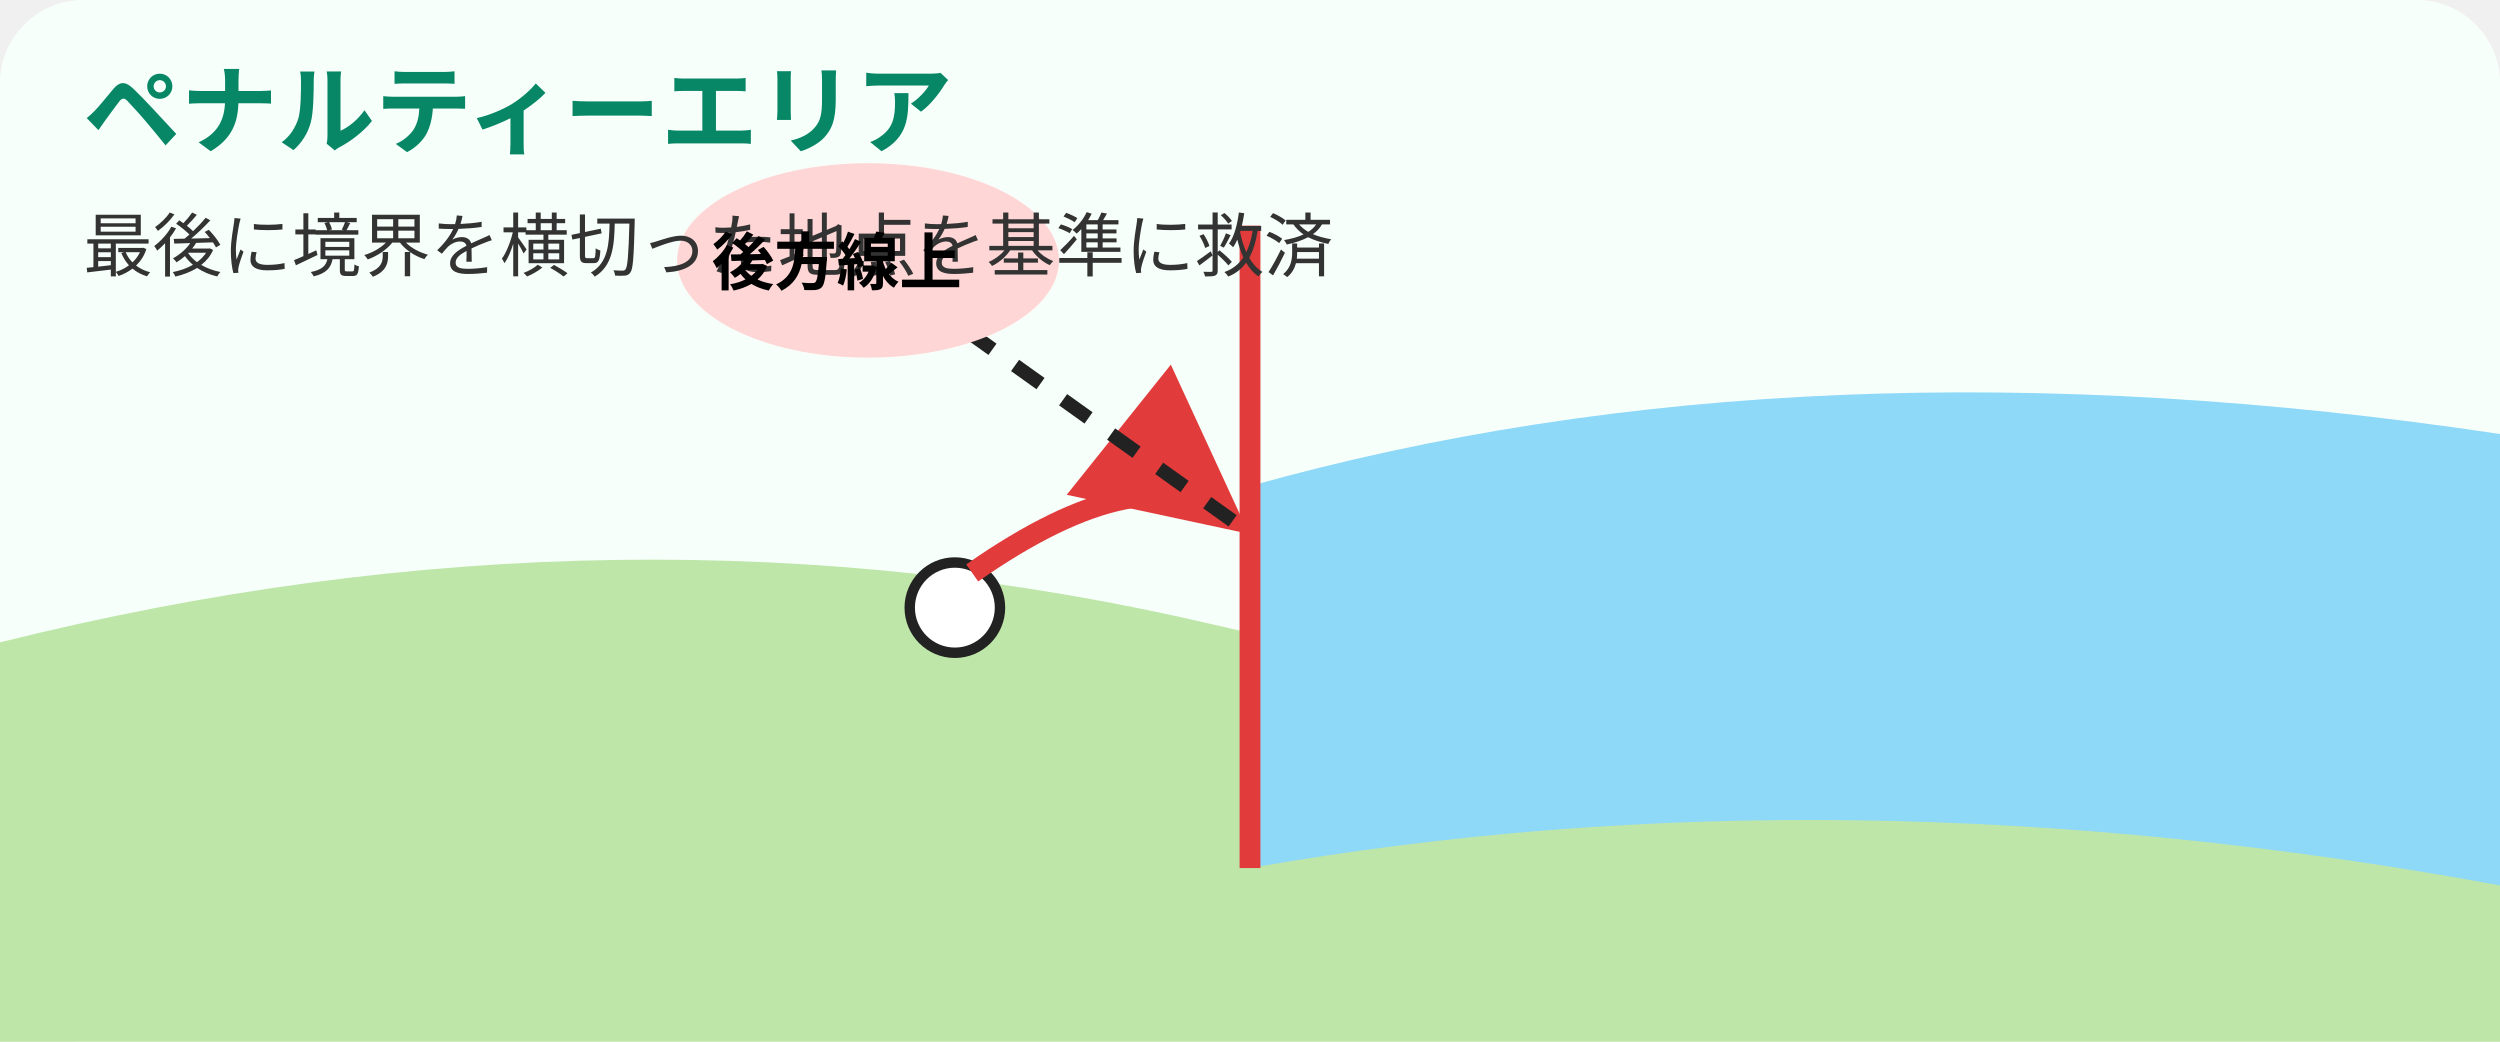
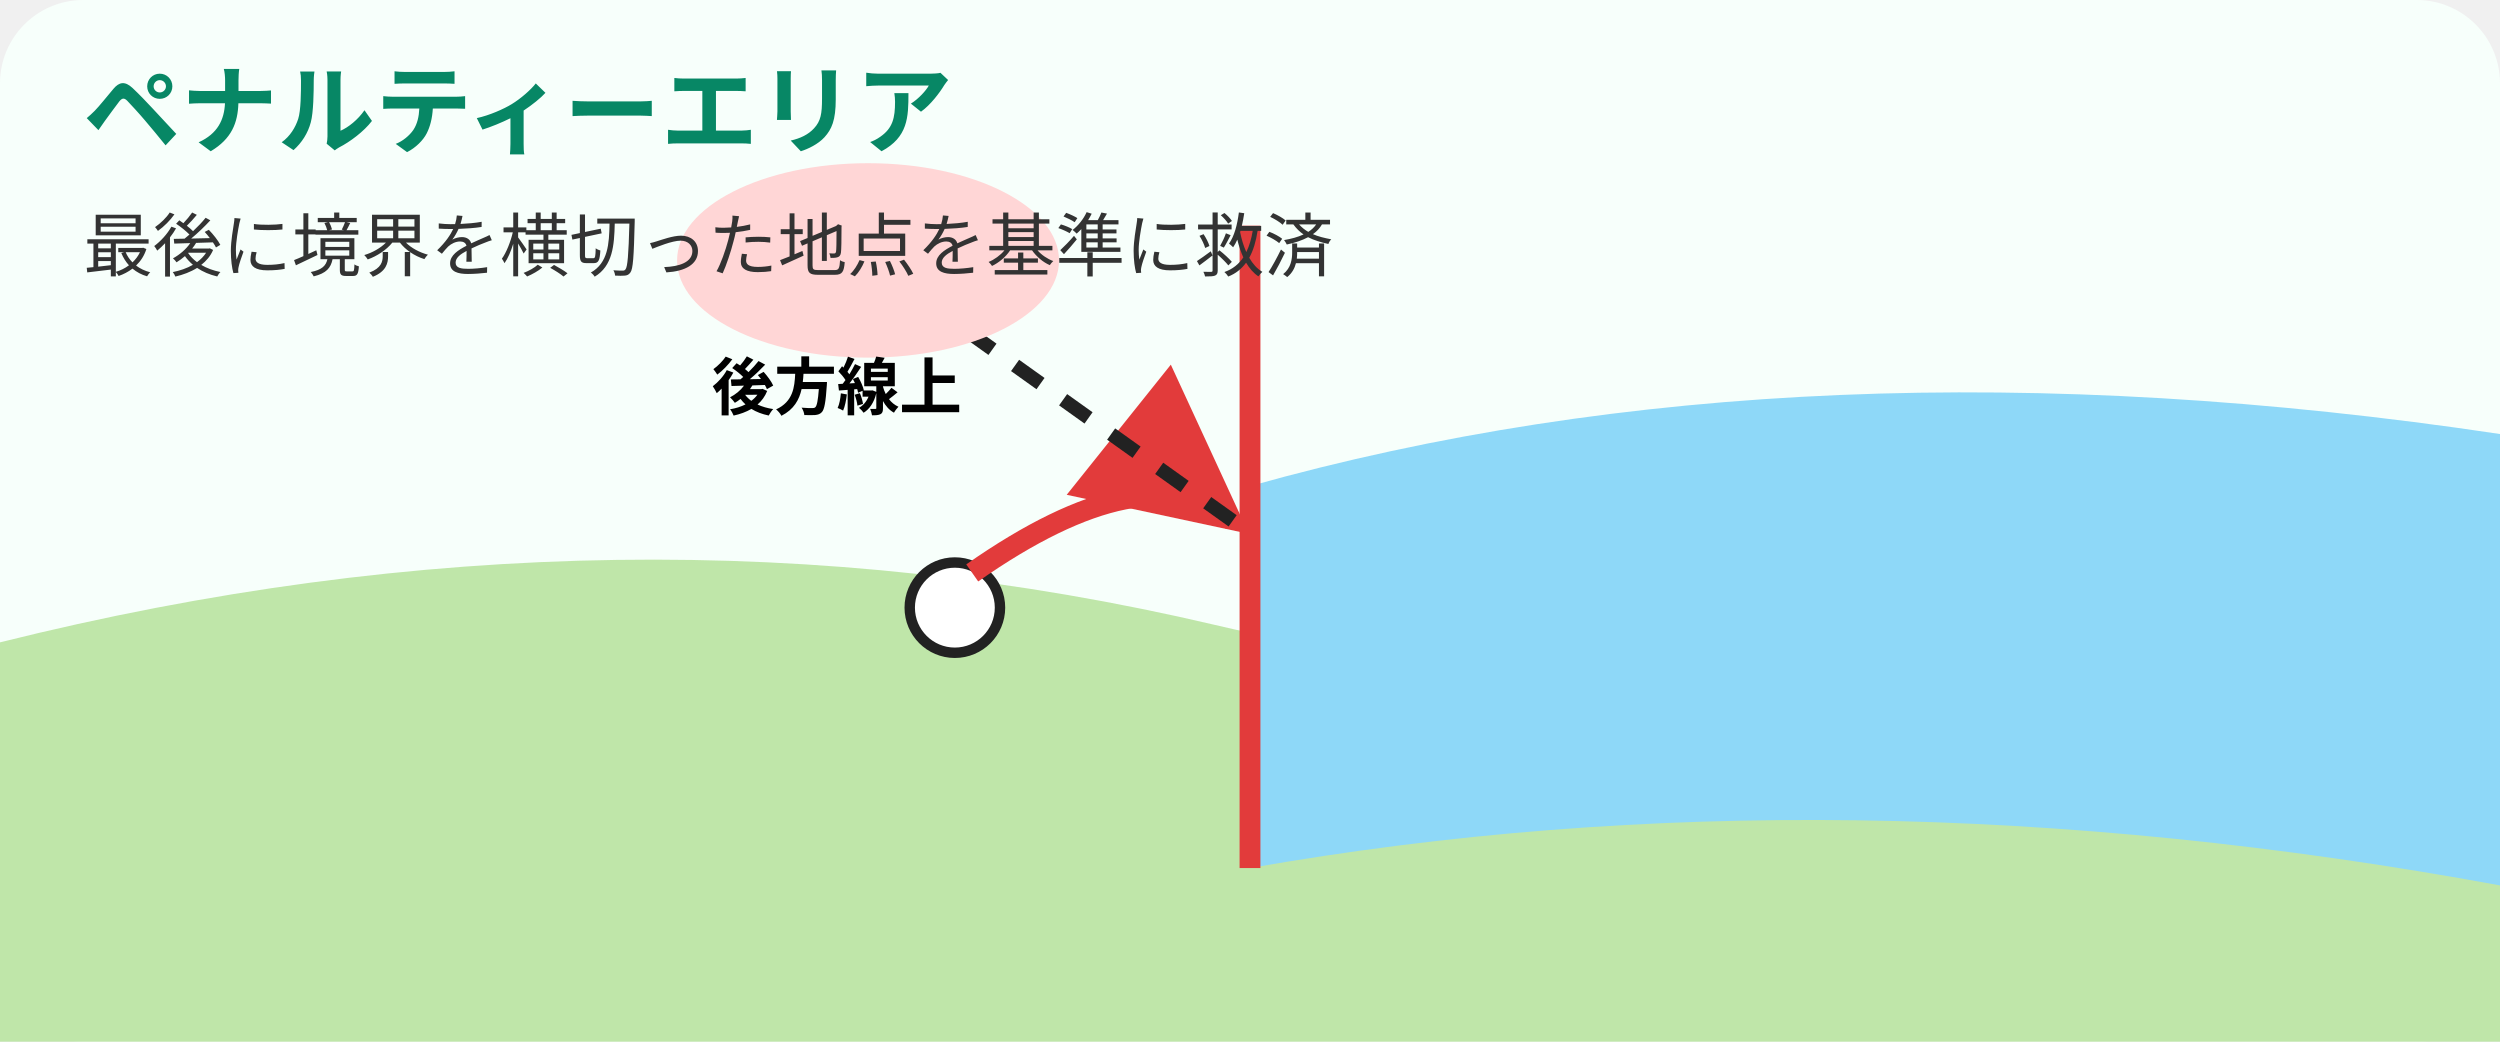
<svg xmlns="http://www.w3.org/2000/svg" viewBox="0 0 720 300">
  <rect width="720" height="300" rx="24" fill="#f7fffb" />
  <path d="M0 185 Q180 140 350 180 T720 165 V300H0Z" fill="#bfe6a9" />
  <path d="M360 140 Q520 95 720 125 V255 Q530 220 360 250Z" fill="#8ed8f8" />
  <circle cx="275" cy="175" r="13" fill="white" stroke="#222" stroke-width="3" />
  <line x1="360" y1="65" x2="360" y2="250" stroke="#e23b3b" stroke-width="6" />
  <path d="M280 165 Q330 130 355 150" fill="none" stroke="#e23b3b" stroke-width="6" marker-end="url(#a)" />
  <line x1="355" y1="150" x2="250" y2="75" stroke="#222" stroke-width="4" stroke-dasharray="9 8" />
  <ellipse cx="250" cy="75" rx="55" ry="28" fill="#ffd6d6" />
  <defs>
    <marker id="a" markerWidth="8" markerHeight="8" refX="7" refY="4" orient="auto">
      <path d="M0 0L8 4L0 8Z" fill="#e23b3b" />
    </marker>
  </defs>
  <text x="24" y="42" font-family="sans-serif" font-size="28" font-weight="700" fill="#078765">ペナルティーエリア</text>
  <text x="24" y="78" font-family="sans-serif" font-size="20" fill="#333">最後に境界を横切った地点を基準に救済</text>
-   <text x="205" y="82" font-family="sans-serif" font-size="18" font-weight="700">後方線上</text>
+   <text x="205" y="118" font-family="sans-serif" font-size="18" font-weight="700">後方線上</text>
</svg>
